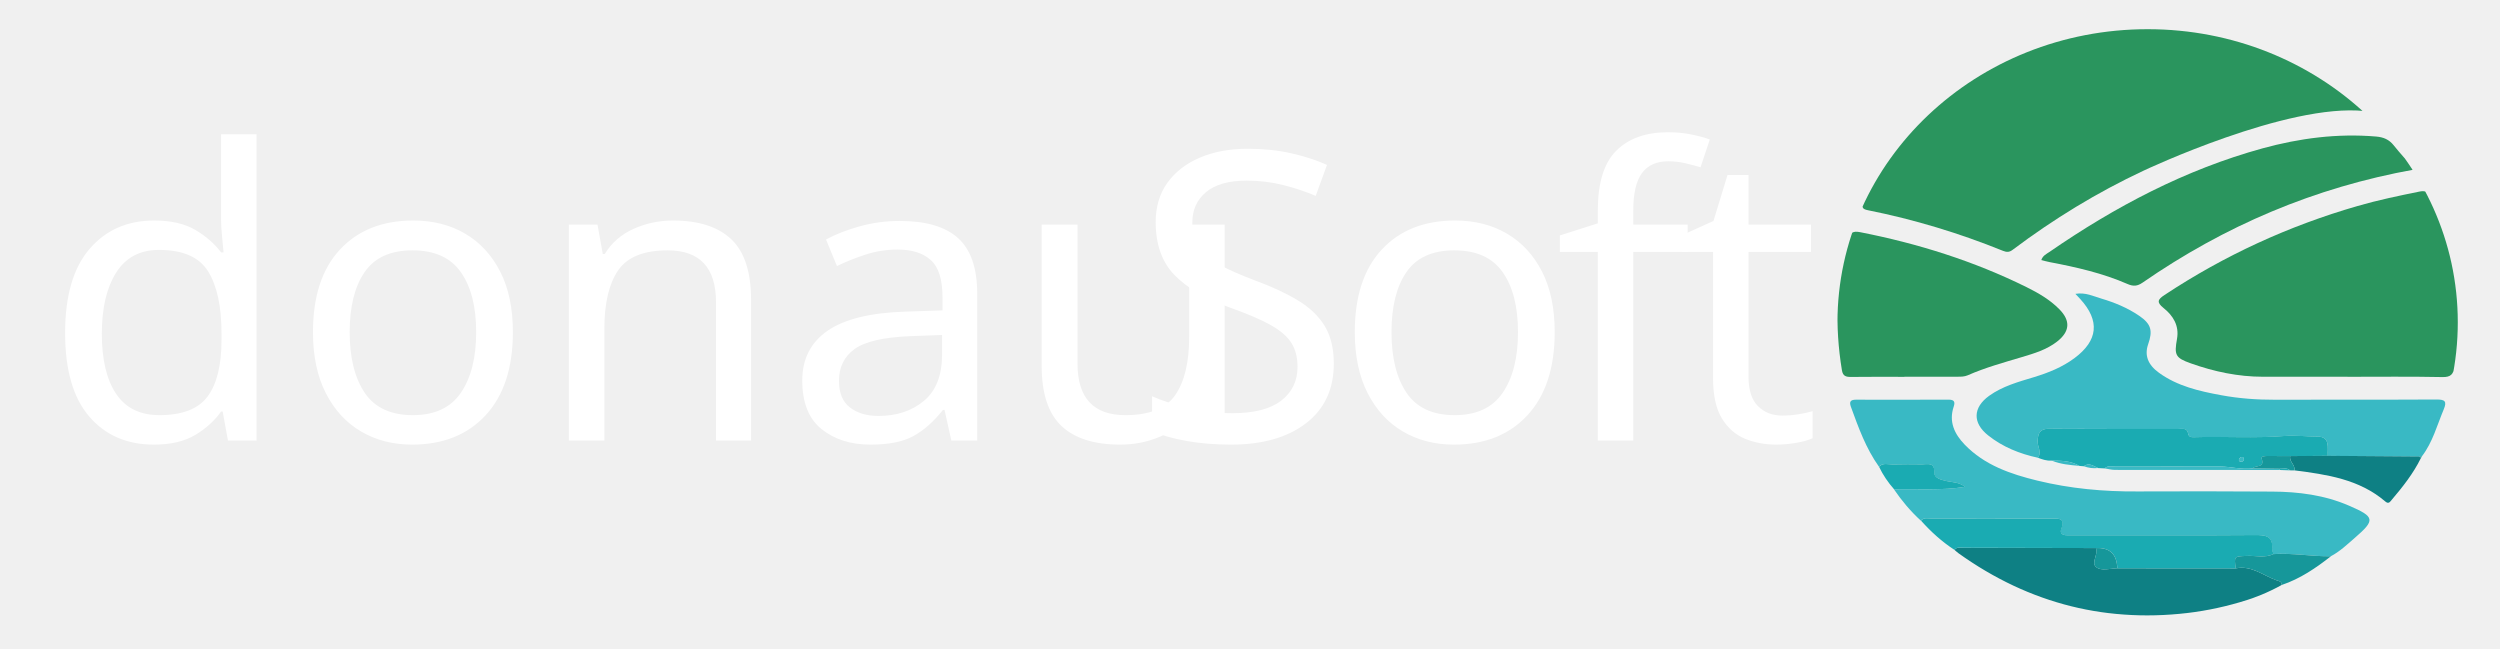
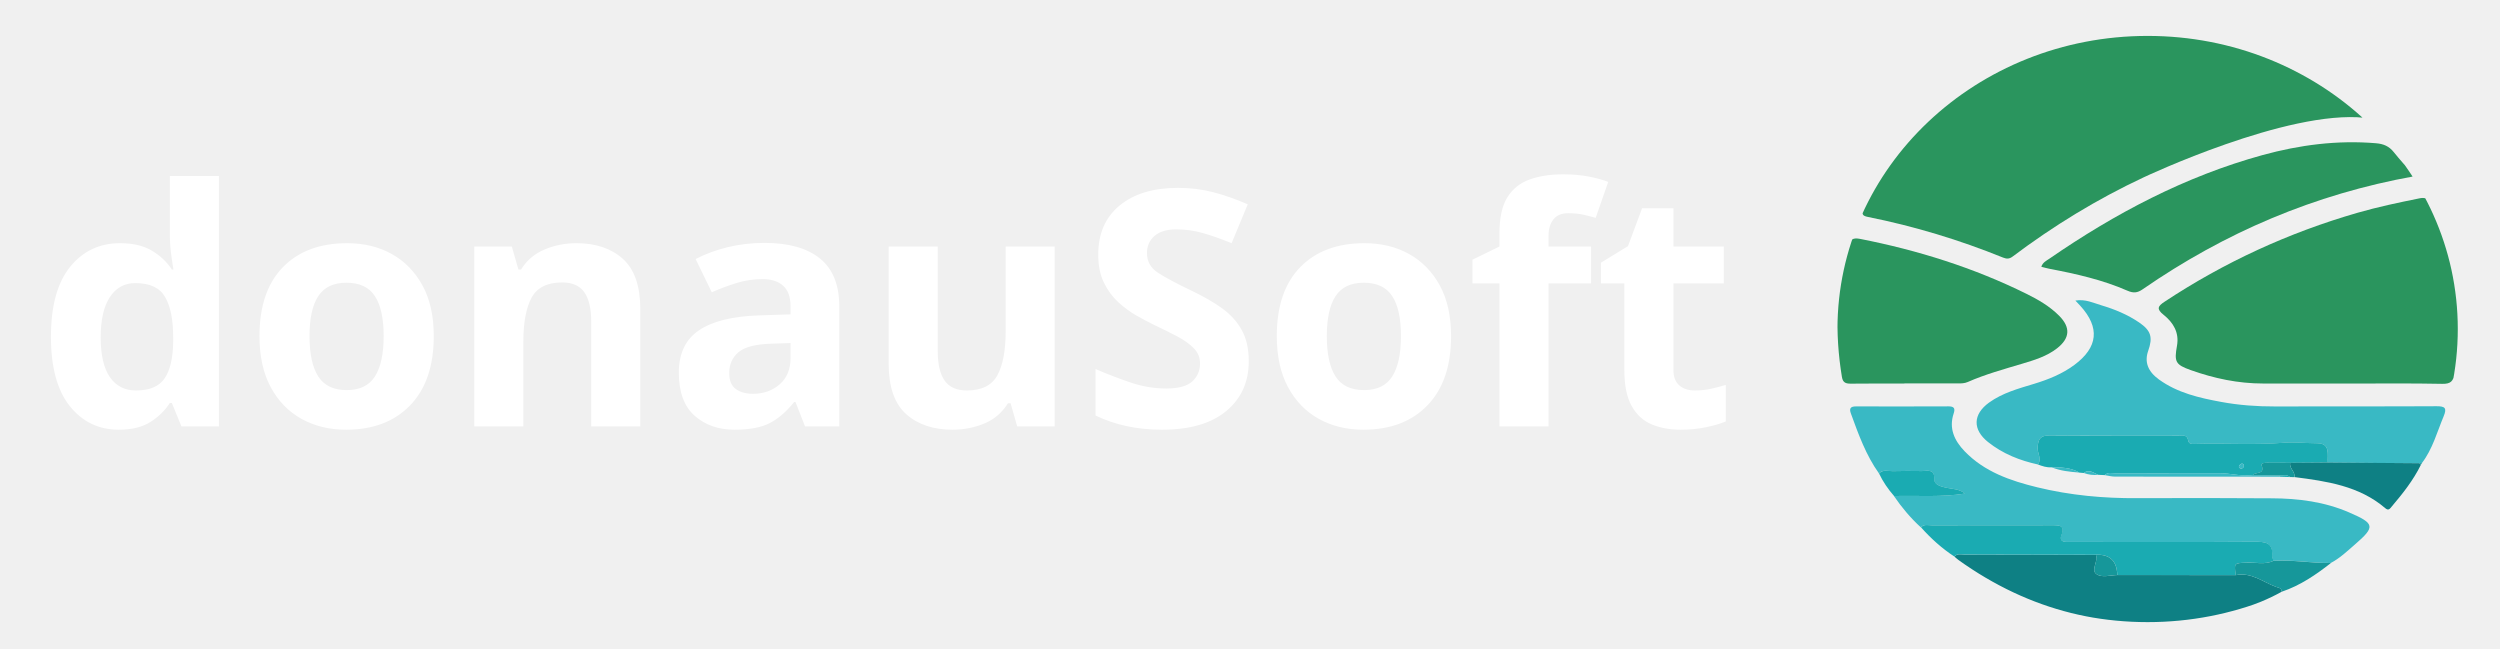
<svg xmlns="http://www.w3.org/2000/svg" id="Ebene_3" data-name="Ebene 3" viewBox="0 0 539.48 140.04">
  <defs>
    <style>
      .cls-1 {
-         fill: #fff;
-         font-family: MyriadPro-Regular, 'Myriad Pro';
-         font-size: 86.97px;
+         fill: none;
+       }
+ 
+       .cls-1, .cls-2, .cls-3, .cls-4, .cls-5, .cls-6 {
+         stroke-width: 0px;
      }

      .cls-2 {
-         letter-spacing: 0em;
+         fill: #2a955e;
+       }
+ 
+       .cls-7 {
+         fill: #fff;
+         font-family: MontserratRoman-SemiBold, Montserrat;
+         font-size: 71.09px;
+         font-variation-settings: 'wght' 600;
+         font-weight: 600;
      }

      .cls-3 {
-         fill: none;
+         fill: #0e8084;
      }

-       .cls-3, .cls-4, .cls-5, .cls-6, .cls-7, .cls-8 {
-         stroke-width: 0px;
+       .cls-8 {
+         clip-path: url(#clippath);
      }

      .cls-4 {
-         fill: #2a955e;
+         fill: #39b9c4;
      }

      .cls-5 {
-         fill: #0e8084;
-       }
- 
-       .cls-9 {
-         clip-path: url(#clippath);
+         fill: #1aabb2;
      }

      .cls-6 {
-         fill: #39b9c4;
-       }
- 
-       .cls-7 {
-         fill: #1aabb2;
-       }
- 
-       .cls-10 {
-         letter-spacing: .01em;
-       }
- 
-       .cls-8 {
        fill: #16979a;
      }
    </style>
    <clipPath id="clippath">
-       <ellipse class="cls-3" cx="463.44" cy="69.55" rx="66.93" ry="63.25" />
+       <ellipse class="cls-1" cx="463.44" cy="71" rx="66.93" ry="63.25" />
    </clipPath>
  </defs>
-   <text class="cls-1" transform="translate(9.27 95.07)">
-     <tspan x="0" y="0">donau</tspan>
-     <tspan class="cls-2" x="234.9" y="0">S</tspan>
-     <tspan x="278.3" y="0">o</tspan>
-     <tspan class="cls-10" x="326.04" y="0">f</tspan>
-     <tspan x="352.39" y="0">t</tspan>
+   <text class="cls-7" transform="translate(7.79 92.01)">
+     <tspan x="0" y="0">donauSoft</tspan>
  </text>
-   <g class="cls-9">
+   <g class="cls-8">
    <g>
-       <path class="cls-4" d="M506.56,81.3c-6.07,0-12.14,0-18.21,0-5.38,0-10.56-1.1-15.59-2.89-3.35-1.19-3.6-1.8-2.98-5.28.51-2.86-.84-5.02-2.9-6.66-1.59-1.27-1.22-1.87.2-2.81,12.9-8.53,26.79-14.91,41.64-19.2,4.39-1.27,8.85-2.2,13.33-3.11,1.17-.24,1.84-.07,2.44,1.18,5.59,11.65,7.22,23.82,5.19,36.55-.27,1.68-.79,2.33-2.65,2.29-6.82-.14-13.64-.06-20.45-.06h0Z" />
-       <path class="cls-4" d="M510.27,23.97c-16.66-1.78-47.35,12.69-47.73,12.87-10.01,4.69-19.4,10.43-28.23,17.07-.7.53-1.27.54-2.05.23-9.46-3.83-19.19-6.78-29.2-8.78-1.17-.23-1.37-.63-.86-1.63,5.57-10.81,7.99-23.16,19.11-28.55,3.77-1.83,13.27-10.56,17.1-8.88,9.32-5.95,28.72-6.5,36.29.16,2.27-5.09,49.12,18.71,35.56,17.52Z" />
-       <path class="cls-6" d="M439.77,98.78c-3.92-.85-7.58-2.31-10.75-4.83-3.39-2.69-3.3-6,.21-8.53,2.92-2.1,6.34-3.02,9.7-4.04,3.1-.94,6.08-2.14,8.7-4.08,5.12-3.8,5.55-8.06,1.3-12.74-.29-.32-.59-.63-1.08-1.15,2.2-.36,3.86.51,5.6,1.02,2.89.86,5.65,2,8.15,3.7,2.58,1.76,3,3.19,1.96,6.14-.83,2.37-.09,4.43,2.34,6.18,4,2.89,8.68,3.96,13.41,4.83,3.83.71,7.71.99,11.62.98,11.62-.05,23.24.02,34.86-.05,1.79,0,2.28.36,1.55,2.12-1.44,3.44-2.39,7.09-4.7,10.13-.19.02-.37.04-.56.07-6.59-.05-13.17-.1-19.76-.15-.11-1.77.59-4.18-2.29-4.17-2.37,0-4.78-.3-7.08-.12-6.44.53-12.87.06-19.31.26-.59.02-1.3.07-1.44-.73-.23-1.36-1.26-1.05-2.1-1.05-9.3-.01-18.6.03-27.9-.04-1.95-.02-2.39.87-2.5,2.57-.08,1.25.97,2.46.07,3.69Z" />
-       <path class="cls-6" d="M405.48,100.73c-2.82-3.95-4.44-8.46-6.08-12.97-.39-1.08-.06-1.51,1.09-1.51,6.67.02,13.35.01,20.02-.01,1.17,0,1.44.46,1.08,1.52-1.09,3.26.17,5.89,2.36,8.17,4.29,4.45,9.91,6.37,15.69,7.78,7.09,1.73,14.31,2.39,21.61,2.34,9.67-.06,19.35-.02,29.02.03,5.73.03,11.35.74,16.68,3.06,5.54,2.4,5.68,3.06,1.16,6.96-1.63,1.41-3.2,2.92-5.15,3.94-4.14.06-8.24-.75-12.39-.47-.1-.36-.29-.73-.27-1.08.2-2.92-1.54-3.05-3.84-3.03-11.85.09-23.69.04-35.54.04-1.65,0-3.3-.01-4.95,0-.95,0-1.56-.43-1.2-1.35.92-2.32-.46-2.27-2.07-2.26-8.62.03-17.25,0-25.87.02-.79,0-1.67-.3-2.33.44-2.21-2.02-4.12-4.29-5.8-6.76,5.1-.13,10.23.29,15.31-.53-1.22-1.02-2.68-.97-4.03-1.26-1.15-.25-2.63-.67-2.59-1.76.09-2.42-1.41-1.83-2.68-1.84-2.1-.02-4.2-.05-6.29.02-1,.03-2.12-.43-2.97.51Z" />
-       <path class="cls-4" d="M410.96,81.32c-3.82,0-7.65-.03-11.47.02-1.11.01-1.81-.14-2.02-1.45-1.57-9.53-1.27-18.95,1.41-28.27.4-1.39.94-1.83,2.51-1.52,12.48,2.45,24.51,6.22,35.92,11.86,2.55,1.26,5.03,2.7,7.06,4.75,2.49,2.52,2.3,4.84-.48,7.01-2.24,1.74-4.91,2.54-7.56,3.33-3.95,1.18-7.92,2.27-11.7,3.93-.73.32-1.45.31-2.2.31-3.82,0-7.65,0-11.47,0Z" />
-       <path class="cls-4" d="M521.05,36.57c-21.69,3.89-41.02,12.2-58.7,24.42-1.13.78-2,.84-3.24.3-5.38-2.35-11.08-3.64-16.82-4.73-.58-.11-1.15-.28-1.79-.44.3-.95,1.09-1.3,1.7-1.72,14.21-9.8,29.33-17.79,46.05-22.39,7.99-2.19,16.14-3.25,24.47-2.55,1.63.14,2.82.64,3.83,1.91,1.34,1.68,2.81,3.27,4.5,5.21Z" />
-       <path class="cls-5" d="M492.38,126.23c-5.81,3.22-12.13,4.92-18.63,5.83-18.7,2.6-35.76-1.68-51.12-12.67-.3-.22-.57-.48-.86-.72.55-.75,1.37-.47,2.07-.47,9.48,0,18.97.04,28.45.07.55,1.41-1.14,3.2.08,4.13,1.14.88,2.99.27,4.53.23,8.52,0,17.04.01,25.57.02,3.33-.69,5.84,1.48,8.67,2.53.51.19,1.25.2,1.25,1.05Z" />
-       <path class="cls-7" d="M452.29,118.27c-9.48-.03-18.97-.06-28.45-.07-.7,0-1.52-.28-2.07.47-2.71-1.77-5.08-3.91-7.23-6.32.66-.75,1.54-.44,2.33-.44,8.62-.02,17.25,0,25.87-.02,1.61,0,2.99-.06,2.07,2.26-.37.93.25,1.36,1.2,1.35,1.65-.02,3.3,0,4.95,0,11.85,0,23.69.05,35.54-.04,2.3-.02,4.04.11,3.84,3.03-.02.35.17.72.27,1.08-1.84.88-3.8.31-5.7.39-2.81.11-2.81.04-2.44,2.69-8.52,0-17.04-.01-25.57-.02q-.14-4.57-4.6-4.37Z" />
-       <path class="cls-7" d="M439.77,98.78c.89-1.24-.16-2.44-.07-3.69.11-1.7.55-2.58,2.5-2.57,9.3.08,18.6.03,27.9.04.84,0,1.87-.31,2.1,1.05.13.8.84.75,1.44.73,6.43-.2,12.86.26,19.31-.26,2.3-.19,4.71.12,7.08.12,2.88,0,2.19,2.4,2.29,4.17-2.7.02-5.4.04-8.09.06-1.65,0-3.29-.03-4.94-.02-.51,0-1.43.05-1.24.56.76,2.11-1.38,1.34-1.92,2.11-2.41.33-4.75-.41-7.14-.41-7.49,0-14.98,0-22.47.02-.79,0-1.66-.29-2.35.39-.47-.02-.93-.05-1.4-.07-1-.39-1.94-1.29-3.11-.39-.31-.03-.63-.05-.94-.08-1.87-1.1-3.95-1.14-6.03-1.15-1.03.08-1.98-.25-2.93-.61ZM483.66,99.66c.31-.05.52-.23.54-.54.02-.31-.17-.59-.49-.51-.23.06-.49.33-.56.55-.09.31.19.48.5.5Z" />
-       <path class="cls-5" d="M494.22,98.42c2.7-.02,5.4-.04,8.09-.06,6.59.05,13.17.1,19.76.15.11.12.22.24.33.36-1.63,3.31-3.9,6.18-6.27,8.97-.38.44-.67,1.01-1.41.37-5.64-4.82-12.61-5.81-19.6-6.71.23-1.18-1.2-1.89-.9-3.09Z" />
-       <path class="cls-8" d="M482.46,122.65c-.37-2.65-.37-2.58,2.44-2.69,1.9-.08,3.85.49,5.7-.39,4.15-.27,8.25.53,12.39.47-3.25,2.54-6.64,4.86-10.61,6.19,0-.84-.74-.86-1.25-1.05-2.83-1.05-5.33-3.22-8.67-2.53Z" />
-       <path class="cls-7" d="M405.48,100.73c.85-.94,1.97-.48,2.97-.51,2.1-.07,4.2-.04,6.29-.02,1.27.01,2.77-.57,2.68,1.84-.04,1.09,1.44,1.52,2.59,1.76,1.35.29,2.8.24,4.03,1.26-5.09.83-10.21.4-15.31.53-1.3-1.48-2.4-3.09-3.25-4.87Z" />
-       <path class="cls-6" d="M454.17,101.07c.69-.69,1.56-.39,2.35-.39,7.49-.02,14.98,0,22.47-.02,2.39,0,4.73.74,7.14.41,1.94.03,3.88.06,5.82.09.01.09.01.17.01.26-11.86,0-23.72,0-35.57-.02-.74,0-1.47-.21-2.21-.32Z" />
-       <path class="cls-8" d="M491.94,101.16c-1.94-.03-3.88-.06-5.82-.09.54-.77,2.68,0,1.92-2.11-.19-.51.74-.56,1.24-.56,1.65,0,3.29.01,4.94.02-.3,1.2,1.13,1.91.9,3.09-.32,0-.64,0-.96-.01-.66-.63-1.46-.32-2.21-.34Z" />
-       <path class="cls-6" d="M442.7,99.38c2.08.01,4.15.05,6.03,1.15-2.05-.17-4.1-.35-6.03-1.15Z" />
-       <path class="cls-6" d="M449.66,100.61c1.16-.9,2.1,0,3.11.39-1.07.12-2.1-.02-3.11-.39Z" />
-       <path class="cls-7" d="M491.94,101.16c.75.02,1.56-.29,2.21.34-.74-.03-1.47-.05-2.2-.08,0-.09,0-.17-.01-.26Z" />
-       <path class="cls-8" d="M522.4,98.88c-.11-.12-.22-.24-.33-.36.19-.02.37-.04.56-.07-.08.14-.15.29-.23.43Z" />
-       <path class="cls-8" d="M452.29,118.27q4.47-.21,4.6,4.37c-1.54.04-3.39.64-4.53-.23-1.21-.93.47-2.72-.08-4.13Z" />
-       <path class="cls-6" d="M483.66,99.66c-.32-.02-.59-.19-.5-.5.06-.23.33-.49.56-.55.31-.08.5.2.49.51-.02.31-.23.49-.54.54Z" />
+       <path class="cls-2" d="M506.56,82.76c-6.07,0-12.14,0-18.21,0-5.38,0-10.56-1.1-15.59-2.89-3.35-1.19-3.6-1.8-2.98-5.28.51-2.86-.84-5.02-2.9-6.66-1.59-1.27-1.22-1.87.2-2.81,12.9-8.53,26.79-14.91,41.64-19.2,4.39-1.27,8.85-2.2,13.33-3.11,1.17-.24,1.84-.07,2.44,1.18,5.59,11.65,7.22,23.82,5.19,36.55-.27,1.68-.79,2.33-2.65,2.29-6.82-.14-13.64-.06-20.45-.06h0Z" />
+       <path class="cls-2" d="M510.27,25.42c-16.66-1.78-47.35,12.69-47.73,12.87-10.01,4.69-19.4,10.43-28.23,17.07-.7.53-1.27.54-2.05.23-9.46-3.83-19.19-6.78-29.2-8.78-1.17-.23-1.37-.63-.86-1.63,5.57-10.81,7.99-23.16,19.11-28.55,3.77-1.83,13.27-10.56,17.1-8.88,9.32-5.95,28.72-6.5,36.29.16,2.27-5.09,49.12,18.71,35.56,17.52Z" />
+       <path class="cls-4" d="M439.77,100.23c-3.92-.85-7.58-2.31-10.75-4.83-3.39-2.69-3.3-6,.21-8.53,2.92-2.1,6.34-3.02,9.7-4.04,3.1-.94,6.08-2.14,8.7-4.08,5.12-3.8,5.55-8.06,1.3-12.74-.29-.32-.59-.63-1.08-1.15,2.2-.36,3.86.51,5.6,1.02,2.89.86,5.65,2,8.15,3.7,2.58,1.76,3,3.19,1.96,6.14-.83,2.37-.09,4.43,2.34,6.18,4,2.89,8.68,3.96,13.41,4.83,3.83.71,7.71.99,11.62.98,11.62-.05,23.24.02,34.86-.05,1.79,0,2.28.36,1.55,2.12-1.44,3.44-2.39,7.09-4.7,10.13-.19.02-.37.04-.56.07-6.59-.05-13.17-.1-19.76-.15-.11-1.77.59-4.18-2.29-4.17-2.37,0-4.78-.3-7.08-.12-6.44.53-12.87.06-19.31.26-.59.02-1.3.07-1.44-.73-.23-1.36-1.26-1.05-2.1-1.05-9.3-.01-18.6.03-27.9-.04-1.95-.02-2.39.87-2.5,2.57-.08,1.25.97,2.46.07,3.69Z" />
+       <path class="cls-4" d="M405.48,102.18c-2.82-3.95-4.44-8.46-6.08-12.97-.39-1.08-.06-1.51,1.09-1.51,6.67.02,13.35.01,20.02-.01,1.17,0,1.44.46,1.08,1.52-1.09,3.26.17,5.89,2.36,8.17,4.29,4.45,9.91,6.37,15.69,7.78,7.09,1.73,14.31,2.39,21.61,2.34,9.67-.06,19.35-.02,29.02.03,5.73.03,11.35.74,16.68,3.06,5.54,2.4,5.68,3.06,1.16,6.96-1.63,1.41-3.2,2.92-5.15,3.94-4.14.06-8.24-.75-12.39-.47-.1-.36-.29-.73-.27-1.08.2-2.92-1.54-3.05-3.84-3.03-11.85.09-23.69.04-35.54.04-1.65,0-3.3-.01-4.95,0-.95,0-1.56-.43-1.2-1.35.92-2.32-.46-2.27-2.07-2.26-8.62.03-17.25,0-25.87.02-.79,0-1.67-.3-2.33.44-2.21-2.02-4.12-4.29-5.8-6.76,5.1-.13,10.23.29,15.31-.53-1.22-1.02-2.68-.97-4.03-1.26-1.15-.25-2.63-.67-2.59-1.76.09-2.42-1.41-1.83-2.68-1.84-2.1-.02-4.2-.05-6.29.02-1,.03-2.12-.43-2.97.51Z" />
+       <path class="cls-2" d="M410.96,82.77c-3.82,0-7.65-.03-11.47.02-1.11.01-1.81-.14-2.02-1.45-1.57-9.53-1.27-18.95,1.41-28.27.4-1.39.94-1.83,2.51-1.52,12.48,2.45,24.51,6.22,35.92,11.86,2.55,1.26,5.03,2.7,7.06,4.75,2.49,2.52,2.3,4.84-.48,7.01-2.24,1.74-4.91,2.54-7.56,3.33-3.95,1.18-7.92,2.27-11.7,3.93-.73.32-1.45.31-2.2.31-3.82,0-7.65,0-11.47,0Z" />
+       <path class="cls-2" d="M521.05,38.02c-21.69,3.89-41.02,12.2-58.7,24.42-1.13.78-2,.84-3.24.3-5.38-2.35-11.08-3.64-16.82-4.73-.58-.11-1.15-.28-1.79-.44.3-.95,1.09-1.3,1.7-1.72,14.21-9.8,29.33-17.79,46.05-22.39,7.99-2.19,16.14-3.25,24.47-2.55,1.63.14,2.82.64,3.83,1.91,1.34,1.68,2.81,3.27,4.5,5.21Z" />
+       <path class="cls-3" d="M492.38,127.69c-5.81,3.22-12.13,4.92-18.63,5.83-18.7,2.6-35.76-1.68-51.12-12.67-.3-.22-.57-.48-.86-.72.55-.75,1.37-.47,2.07-.47,9.48,0,18.97.04,28.45.07.55,1.41-1.14,3.2.08,4.13,1.14.88,2.99.27,4.53.23,8.52,0,17.04.01,25.57.02,3.33-.69,5.84,1.48,8.67,2.53.51.19,1.25.2,1.25,1.05Z" />
+       <path class="cls-5" d="M452.29,119.72c-9.48-.03-18.97-.06-28.45-.07-.7,0-1.52-.28-2.07.47-2.71-1.77-5.08-3.91-7.23-6.32.66-.75,1.54-.44,2.33-.44,8.62-.02,17.25,0,25.87-.02,1.61,0,2.99-.06,2.07,2.26-.37.93.25,1.36,1.2,1.35,1.65-.02,3.3,0,4.95,0,11.85,0,23.69.05,35.54-.04,2.3-.02,4.04.11,3.84,3.03-.02.35.17.72.27,1.08-1.84.88-3.8.31-5.7.39-2.81.11-2.81.04-2.44,2.69-8.52,0-17.04-.01-25.57-.02q-.14-4.57-4.6-4.37Z" />
+       <path class="cls-5" d="M439.77,100.23c.89-1.24-.16-2.44-.07-3.69.11-1.7.55-2.58,2.5-2.57,9.3.08,18.6.03,27.9.04.84,0,1.87-.31,2.1,1.05.13.8.84.75,1.44.73,6.43-.2,12.86.26,19.31-.26,2.3-.19,4.71.12,7.08.12,2.88,0,2.19,2.4,2.29,4.17-2.7.02-5.4.04-8.09.06-1.65,0-3.29-.03-4.94-.02-.51,0-1.43.05-1.24.56.76,2.11-1.38,1.34-1.92,2.11-2.41.33-4.75-.41-7.14-.41-7.49,0-14.98,0-22.47.02-.79,0-1.66-.29-2.35.39-.47-.02-.93-.05-1.4-.07-1-.39-1.94-1.29-3.11-.39-.31-.03-.63-.05-.94-.08-1.87-1.1-3.95-1.14-6.03-1.15-1.03.08-1.98-.25-2.93-.61ZM483.66,101.11c.31-.05.52-.23.54-.54.02-.31-.17-.59-.49-.51-.23.06-.49.33-.56.55-.09.31.19.48.5.5Z" />
+       <path class="cls-3" d="M494.22,99.87c2.7-.02,5.4-.04,8.09-.06,6.59.05,13.17.1,19.76.15.11.12.22.24.33.36-1.63,3.31-3.9,6.18-6.27,8.97-.38.44-.67,1.01-1.41.37-5.64-4.82-12.61-5.81-19.6-6.71.23-1.18-1.2-1.89-.9-3.09Z" />
+       <path class="cls-6" d="M482.46,124.11c-.37-2.65-.37-2.58,2.44-2.69,1.9-.08,3.85.49,5.7-.39,4.15-.27,8.25.53,12.39.47-3.25,2.54-6.64,4.86-10.61,6.19,0-.84-.74-.86-1.25-1.05-2.83-1.05-5.33-3.22-8.67-2.53Z" />
+       <path class="cls-5" d="M405.48,102.18c.85-.94,1.97-.48,2.97-.51,2.1-.07,4.2-.04,6.29-.02,1.27.01,2.77-.57,2.68,1.84-.04,1.09,1.44,1.52,2.59,1.76,1.35.29,2.8.24,4.03,1.26-5.09.83-10.21.4-15.31.53-1.3-1.48-2.4-3.09-3.25-4.87Z" />
+       <path class="cls-4" d="M454.17,102.52c.69-.69,1.56-.39,2.35-.39,7.49-.02,14.98,0,22.47-.02,2.39,0,4.73.74,7.14.41,1.94.03,3.88.06,5.82.09.01.09.01.17.01.26-11.86,0-23.72,0-35.57-.02-.74,0-1.47-.21-2.21-.32Z" />
+       <path class="cls-6" d="M491.94,102.61c-1.94-.03-3.88-.06-5.82-.09.54-.77,2.68,0,1.92-2.11-.19-.51.74-.56,1.24-.56,1.65,0,3.29.01,4.94.02-.3,1.2,1.13,1.91.9,3.09-.32,0-.64,0-.96-.01-.66-.63-1.46-.32-2.21-.34Z" />
+       <path class="cls-4" d="M442.7,100.83c2.08.01,4.15.05,6.03,1.15-2.05-.17-4.1-.35-6.03-1.15Z" />
+       <path class="cls-4" d="M449.66,102.07c1.16-.9,2.1,0,3.11.39-1.07.12-2.1-.02-3.11-.39Z" />
+       <path class="cls-5" d="M491.94,102.61c.75.02,1.56-.29,2.21.34-.74-.03-1.47-.05-2.2-.08,0-.09,0-.17-.01-.26Z" />
+       <path class="cls-6" d="M522.4,100.33c-.11-.12-.22-.24-.33-.36.19-.02.37-.04.56-.07-.08.14-.15.29-.23.43Z" />
+       <path class="cls-6" d="M452.29,119.72q4.47-.21,4.6,4.37c-1.54.04-3.39.64-4.53-.23-1.21-.93.47-2.72-.08-4.13Z" />
+       <path class="cls-4" d="M483.66,101.11c-.32-.02-.59-.19-.5-.5.06-.23.33-.49.56-.55.31-.08.5.2.49.51-.02.31-.23.49-.54.54Z" />
    </g>
  </g>
</svg>
